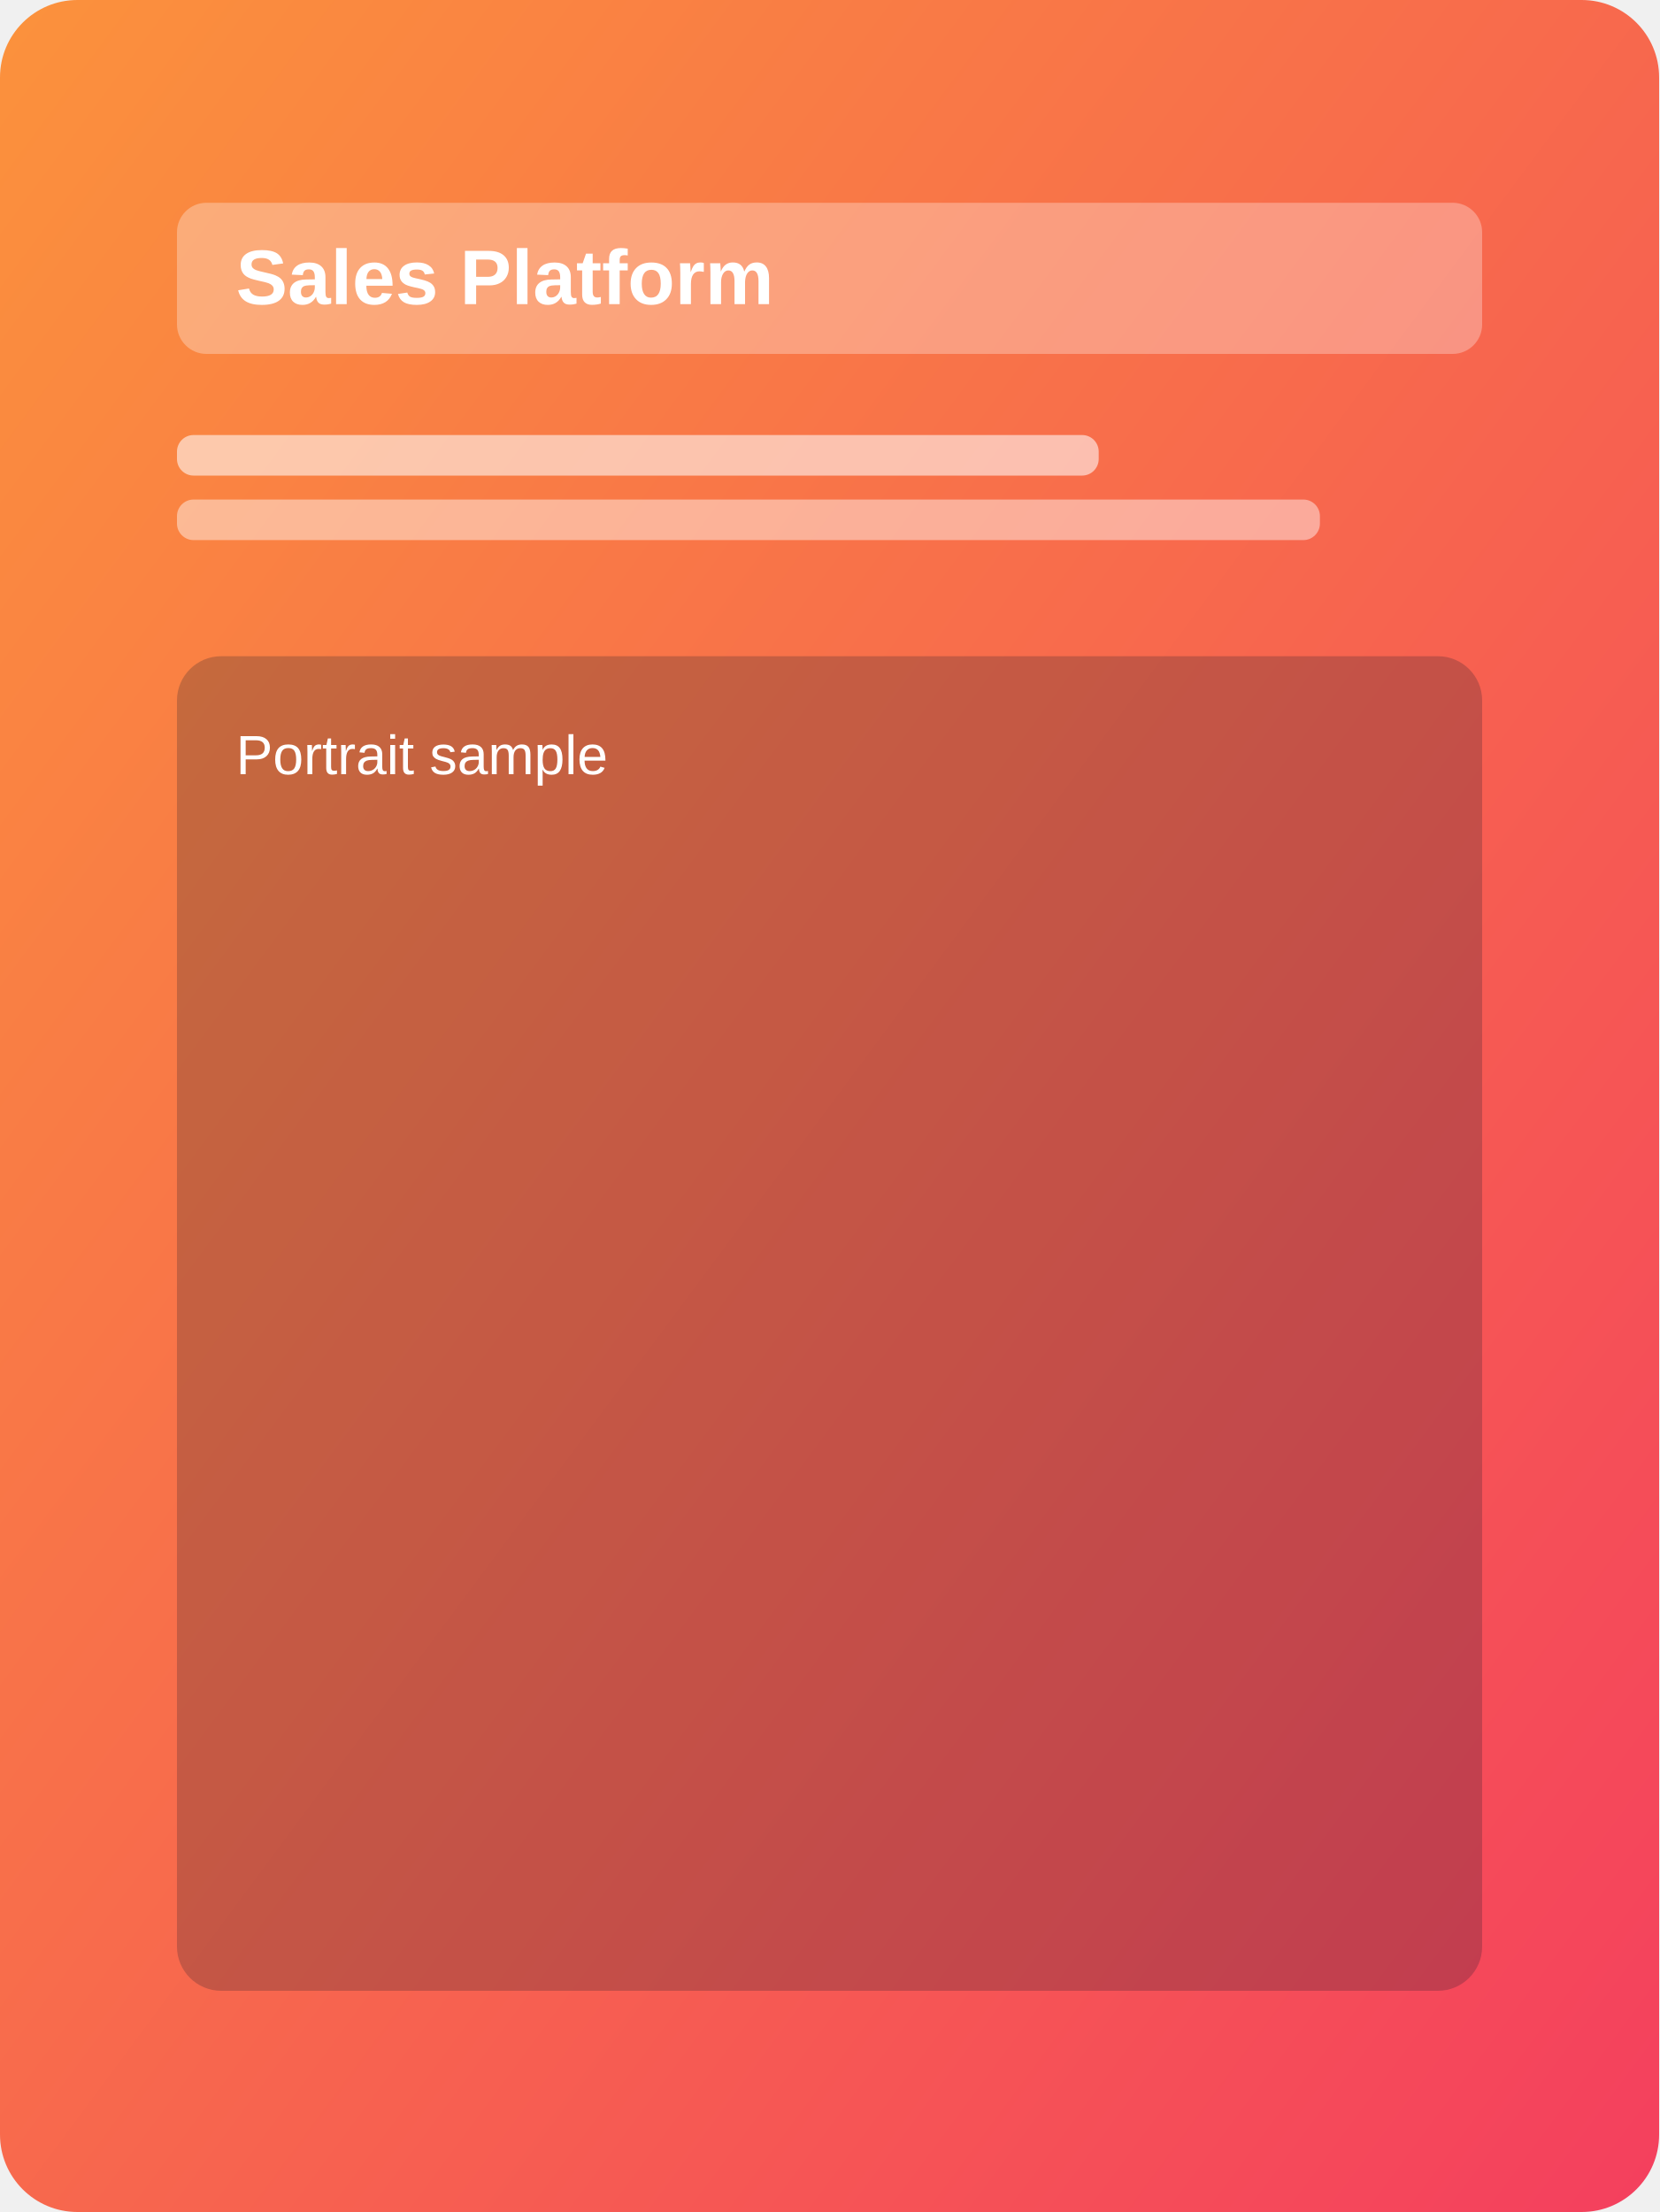
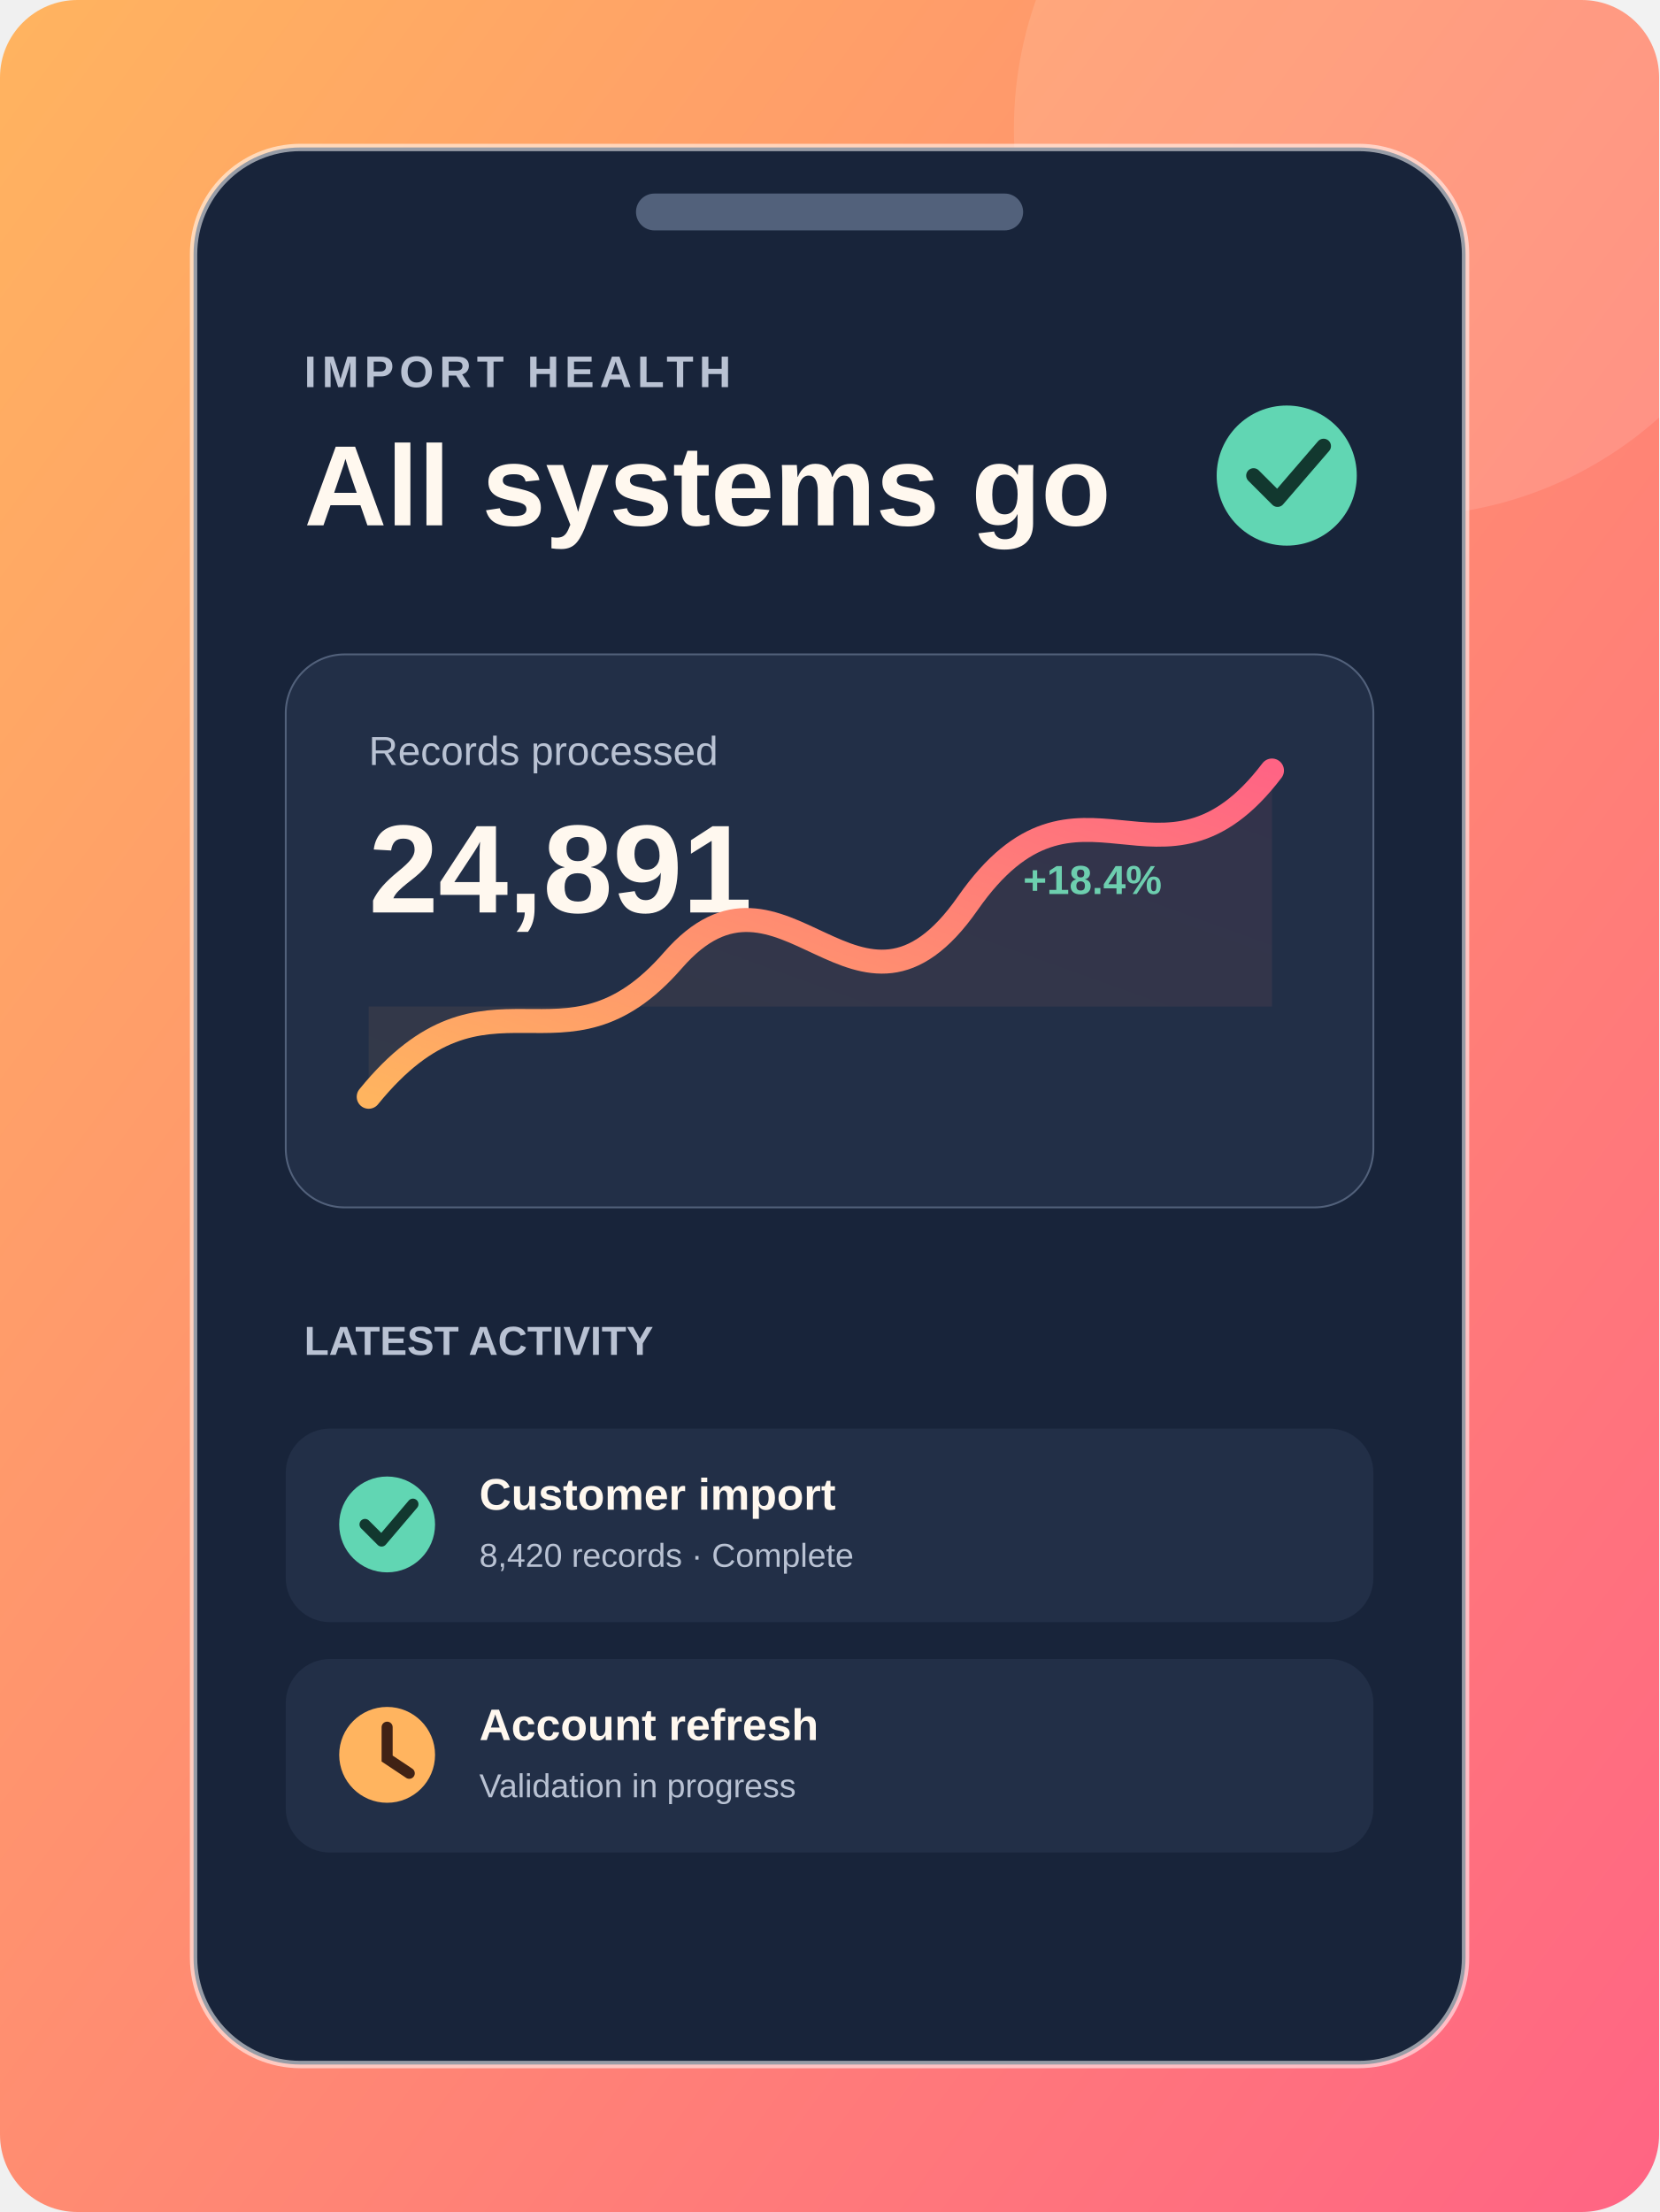
<svg xmlns="http://www.w3.org/2000/svg" width="900" height="1200" viewBox="0 0 900 1200" role="img" aria-labelledby="title desc">
  <defs>
    <linearGradient id="bg" x1="0" y1="0" x2="1" y2="1">
-       <stop offset="0%" stop-color="#fb923c" />
-       <stop offset="100%" stop-color="#f43f5e" />
+       <stop offset="0%" stop-color="#ffb45f" />
+       <stop offset="100%" stop-color="#ff6484" />
+     </linearGradient>
+     <linearGradient id="chart" x1="0" y1="1" x2="1" y2="0">
+       <stop offset="0%" stop-color="#ffb45f" />
+       <stop offset="100%" stop-color="#ff6484" />
    </linearGradient>
  </defs>
-   <rect width="900" height="1200" fill="url(#bg)" rx="42" />
-   <rect x="96" y="110" width="708" height="82" rx="16" fill="rgba(255,255,255,0.3)" />
-   <rect x="96" y="236" width="500" height="22" rx="9" fill="rgba(255,255,255,0.56)" />
-   <rect x="96" y="271" width="620" height="22" rx="9" fill="rgba(255,255,255,0.44)" />
-   <rect x="96" y="356" width="708" height="724" rx="24" fill="rgba(15,23,42,0.22)" />
-   <text x="128" y="165" fill="white" font-size="42" font-family="Arial, sans-serif" font-weight="700">Sales Platform</text>
-   <text x="128" y="420" fill="white" font-size="30" font-family="Arial, sans-serif">Portrait sample</text>
+   <rect width="900" height="1200" rx="42" fill="url(#bg)" />
+   <circle cx="760" cy="70" r="210" fill="#fff" opacity=".12" />
+   <rect x="105" y="80" width="690" height="1040" rx="58" fill="#18243a" stroke="#fff" stroke-opacity=".55" stroke-width="4" />
+   <rect x="345" y="105" width="210" height="20" rx="10" fill="#52617b" />
+   <text x="165" y="210" fill="#b9c2d3" font-size="24" font-family="Arial, sans-serif" font-weight="700" letter-spacing="3">IMPORT HEALTH</text>
+   <text x="165" y="285" fill="#fff8ef" font-size="62" font-family="Arial, sans-serif" font-weight="700">All systems go</text>
+   <circle cx="698" cy="258" r="38" fill="#61d6b3" />
+   <path d="m680 258 13 13 25-29" fill="none" stroke="#12382f" stroke-width="8" stroke-linecap="round" stroke-linejoin="round" />
+   <rect x="155" y="355" width="590" height="300" rx="32" fill="#222f47" stroke="#52617b" />
+   <text x="200" y="415" fill="#b9c2d3" font-size="22" font-family="Arial, sans-serif">Records processed</text>
+   <text x="200" y="495" fill="#fff8ef" font-size="68" font-family="Arial, sans-serif" font-weight="700">24,891</text>
+   <text x="555" y="485" fill="#61d6b3" font-size="22" font-family="Arial, sans-serif" font-weight="700">+18.4%</text>
+   <path d="M200 595c65-80 105-5 165-74s100 55 160-31 105 7 165-72" fill="none" stroke="url(#chart)" stroke-width="13" stroke-linecap="round" />
+   <path d="M200 595c65-80 105-5 165-74s100 55 160-31 105 7 165-72v128H200z" fill="url(#chart)" opacity=".08" />
+   <text x="165" y="735" fill="#b9c2d3" font-size="22" font-family="Arial, sans-serif" font-weight="700">LATEST ACTIVITY</text>
+   <g font-family="Arial, sans-serif">
+     <rect x="155" y="775" width="590" height="105" rx="24" fill="#222f47" />
+     <circle cx="210" cy="827" r="26" fill="#61d6b3" />
+     <path d="m198 827 9 9 17-20" fill="none" stroke="#12382f" stroke-width="6" stroke-linecap="round" stroke-linejoin="round" />
+     <text x="260" y="819" fill="#fff8ef" font-size="24" font-weight="700">Customer import</text>
+     <text x="260" y="850" fill="#b9c2d3" font-size="18">8,420 records · Complete</text>
+     <rect x="155" y="900" width="590" height="105" rx="24" fill="#222f47" />
+     <circle cx="210" cy="952" r="26" fill="#ffb45f" />
+     <path d="M210 937v17l12 8" fill="none" stroke="#402215" stroke-width="6" stroke-linecap="round" />
+     <text x="260" y="944" fill="#fff8ef" font-size="24" font-weight="700">Account refresh</text>
+     <text x="260" y="975" fill="#b9c2d3" font-size="18">Validation in progress</text>
+   </g>
</svg>
